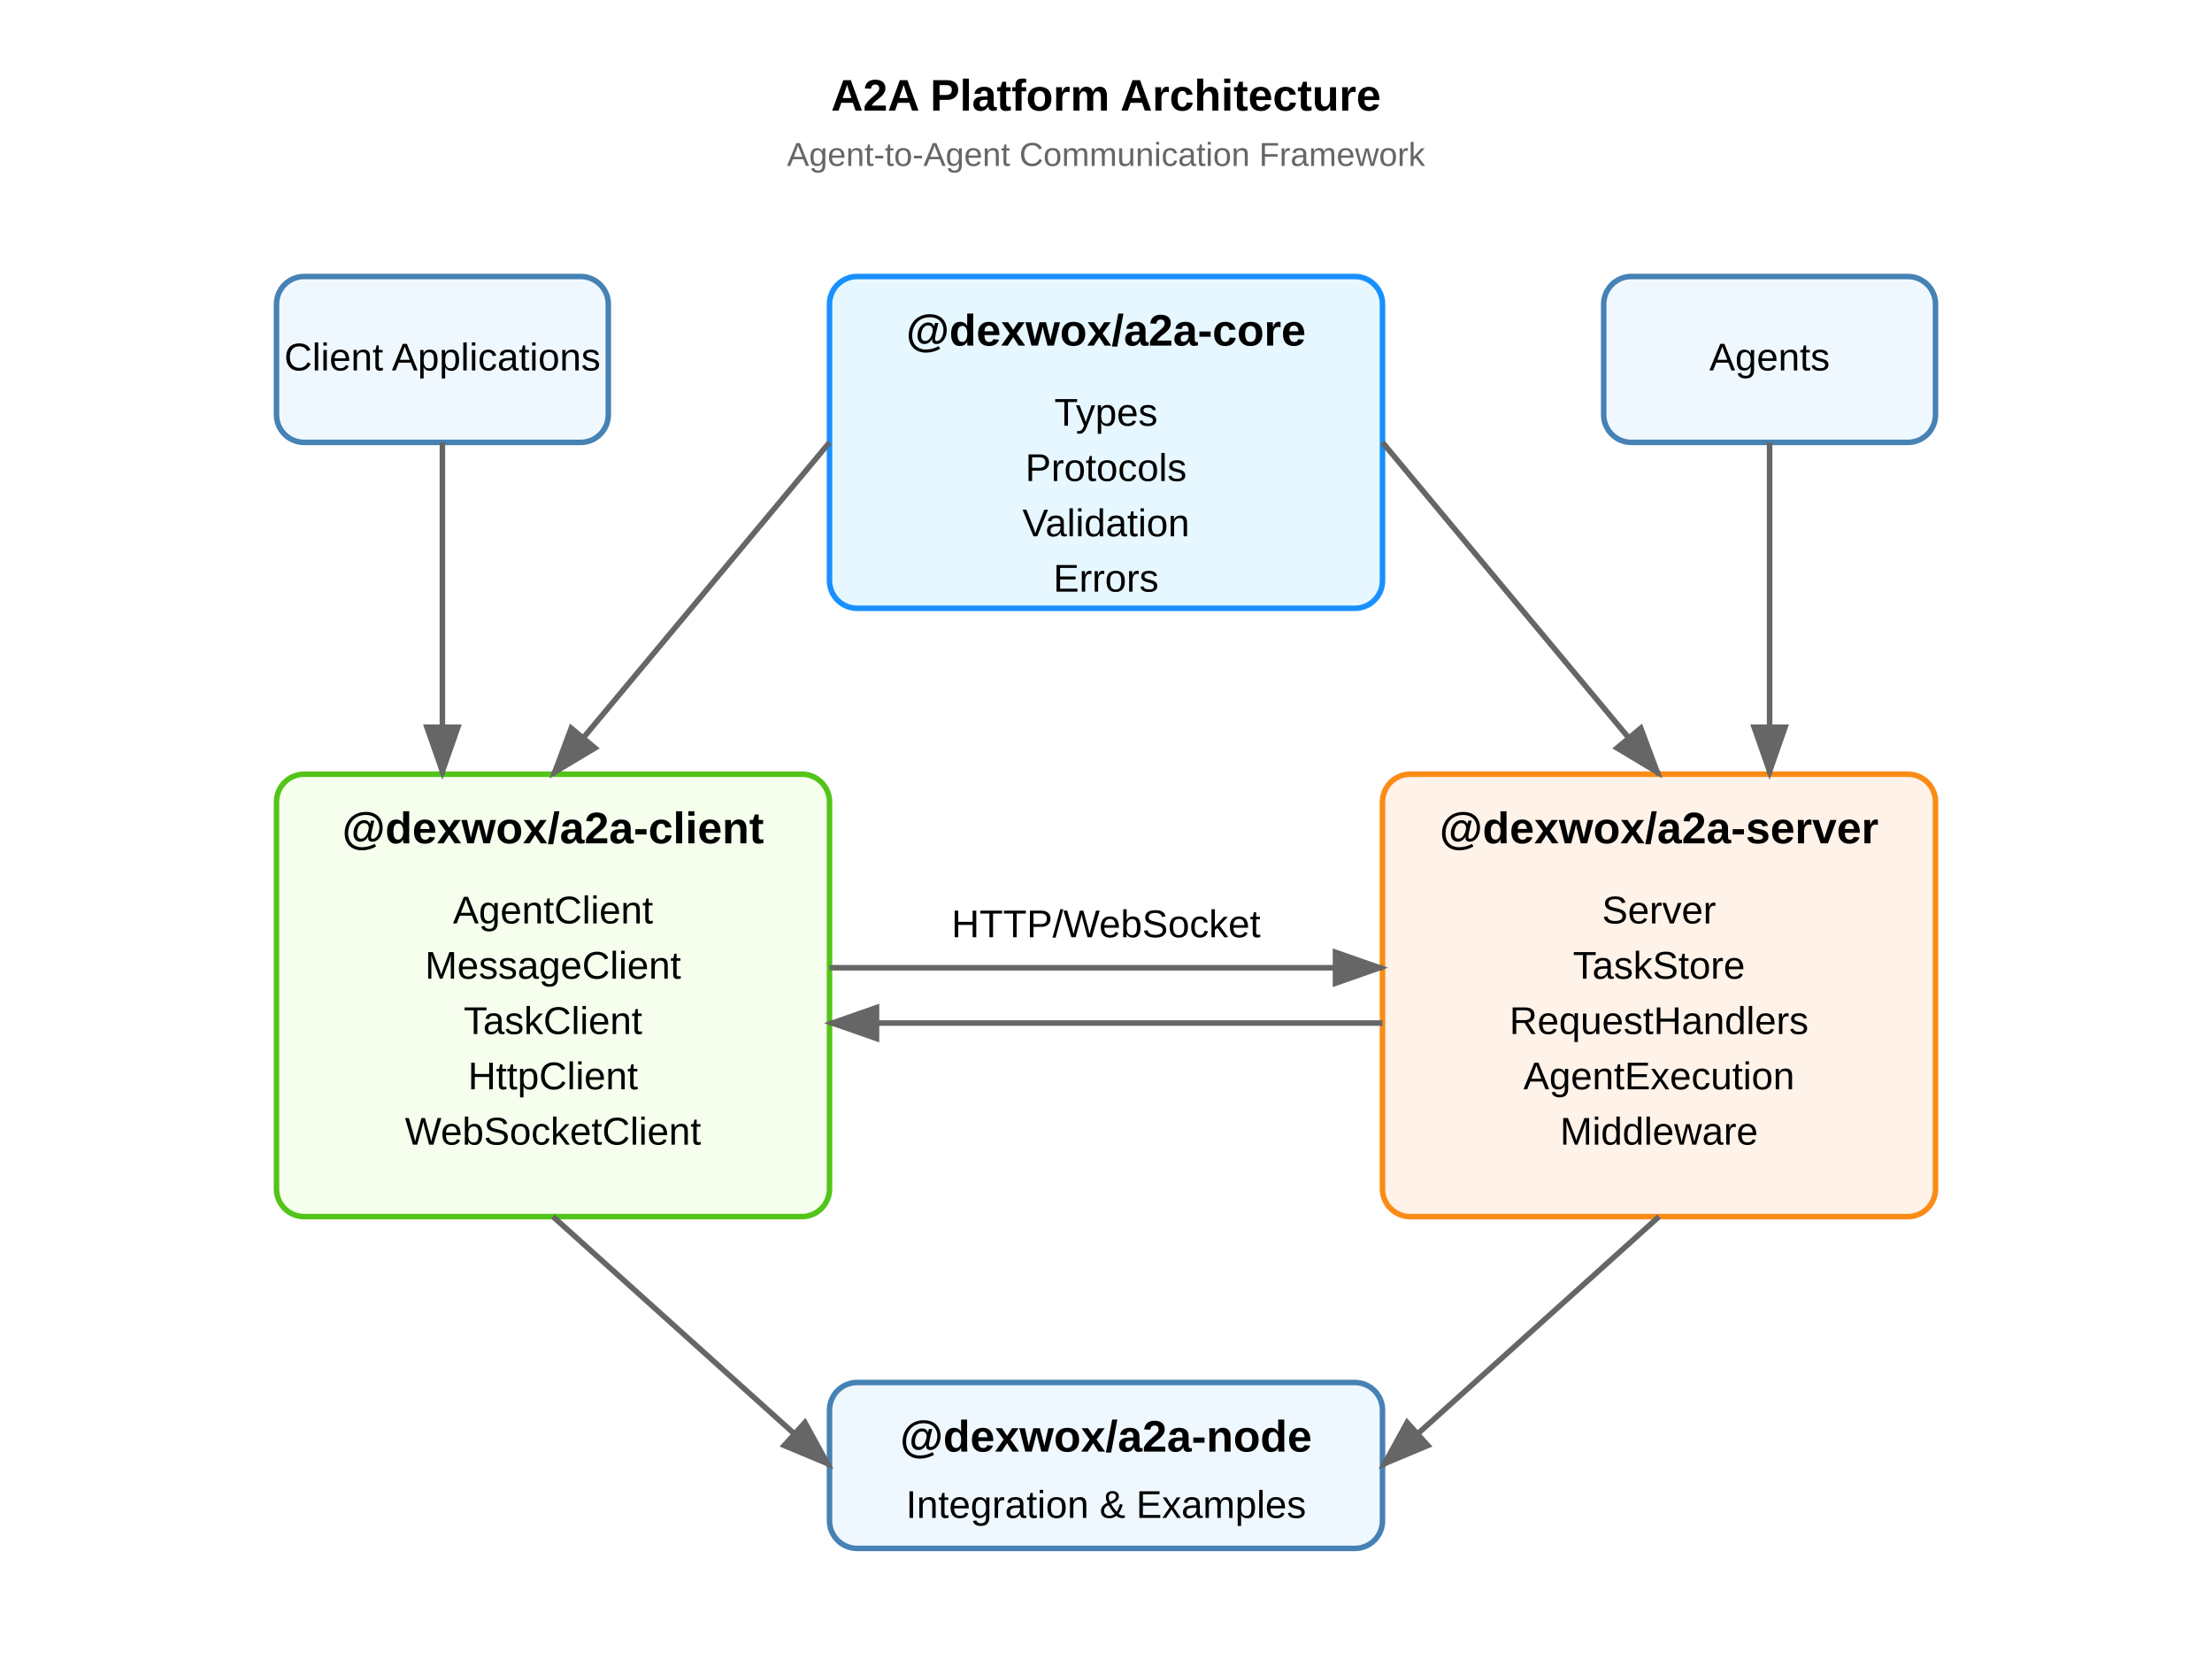
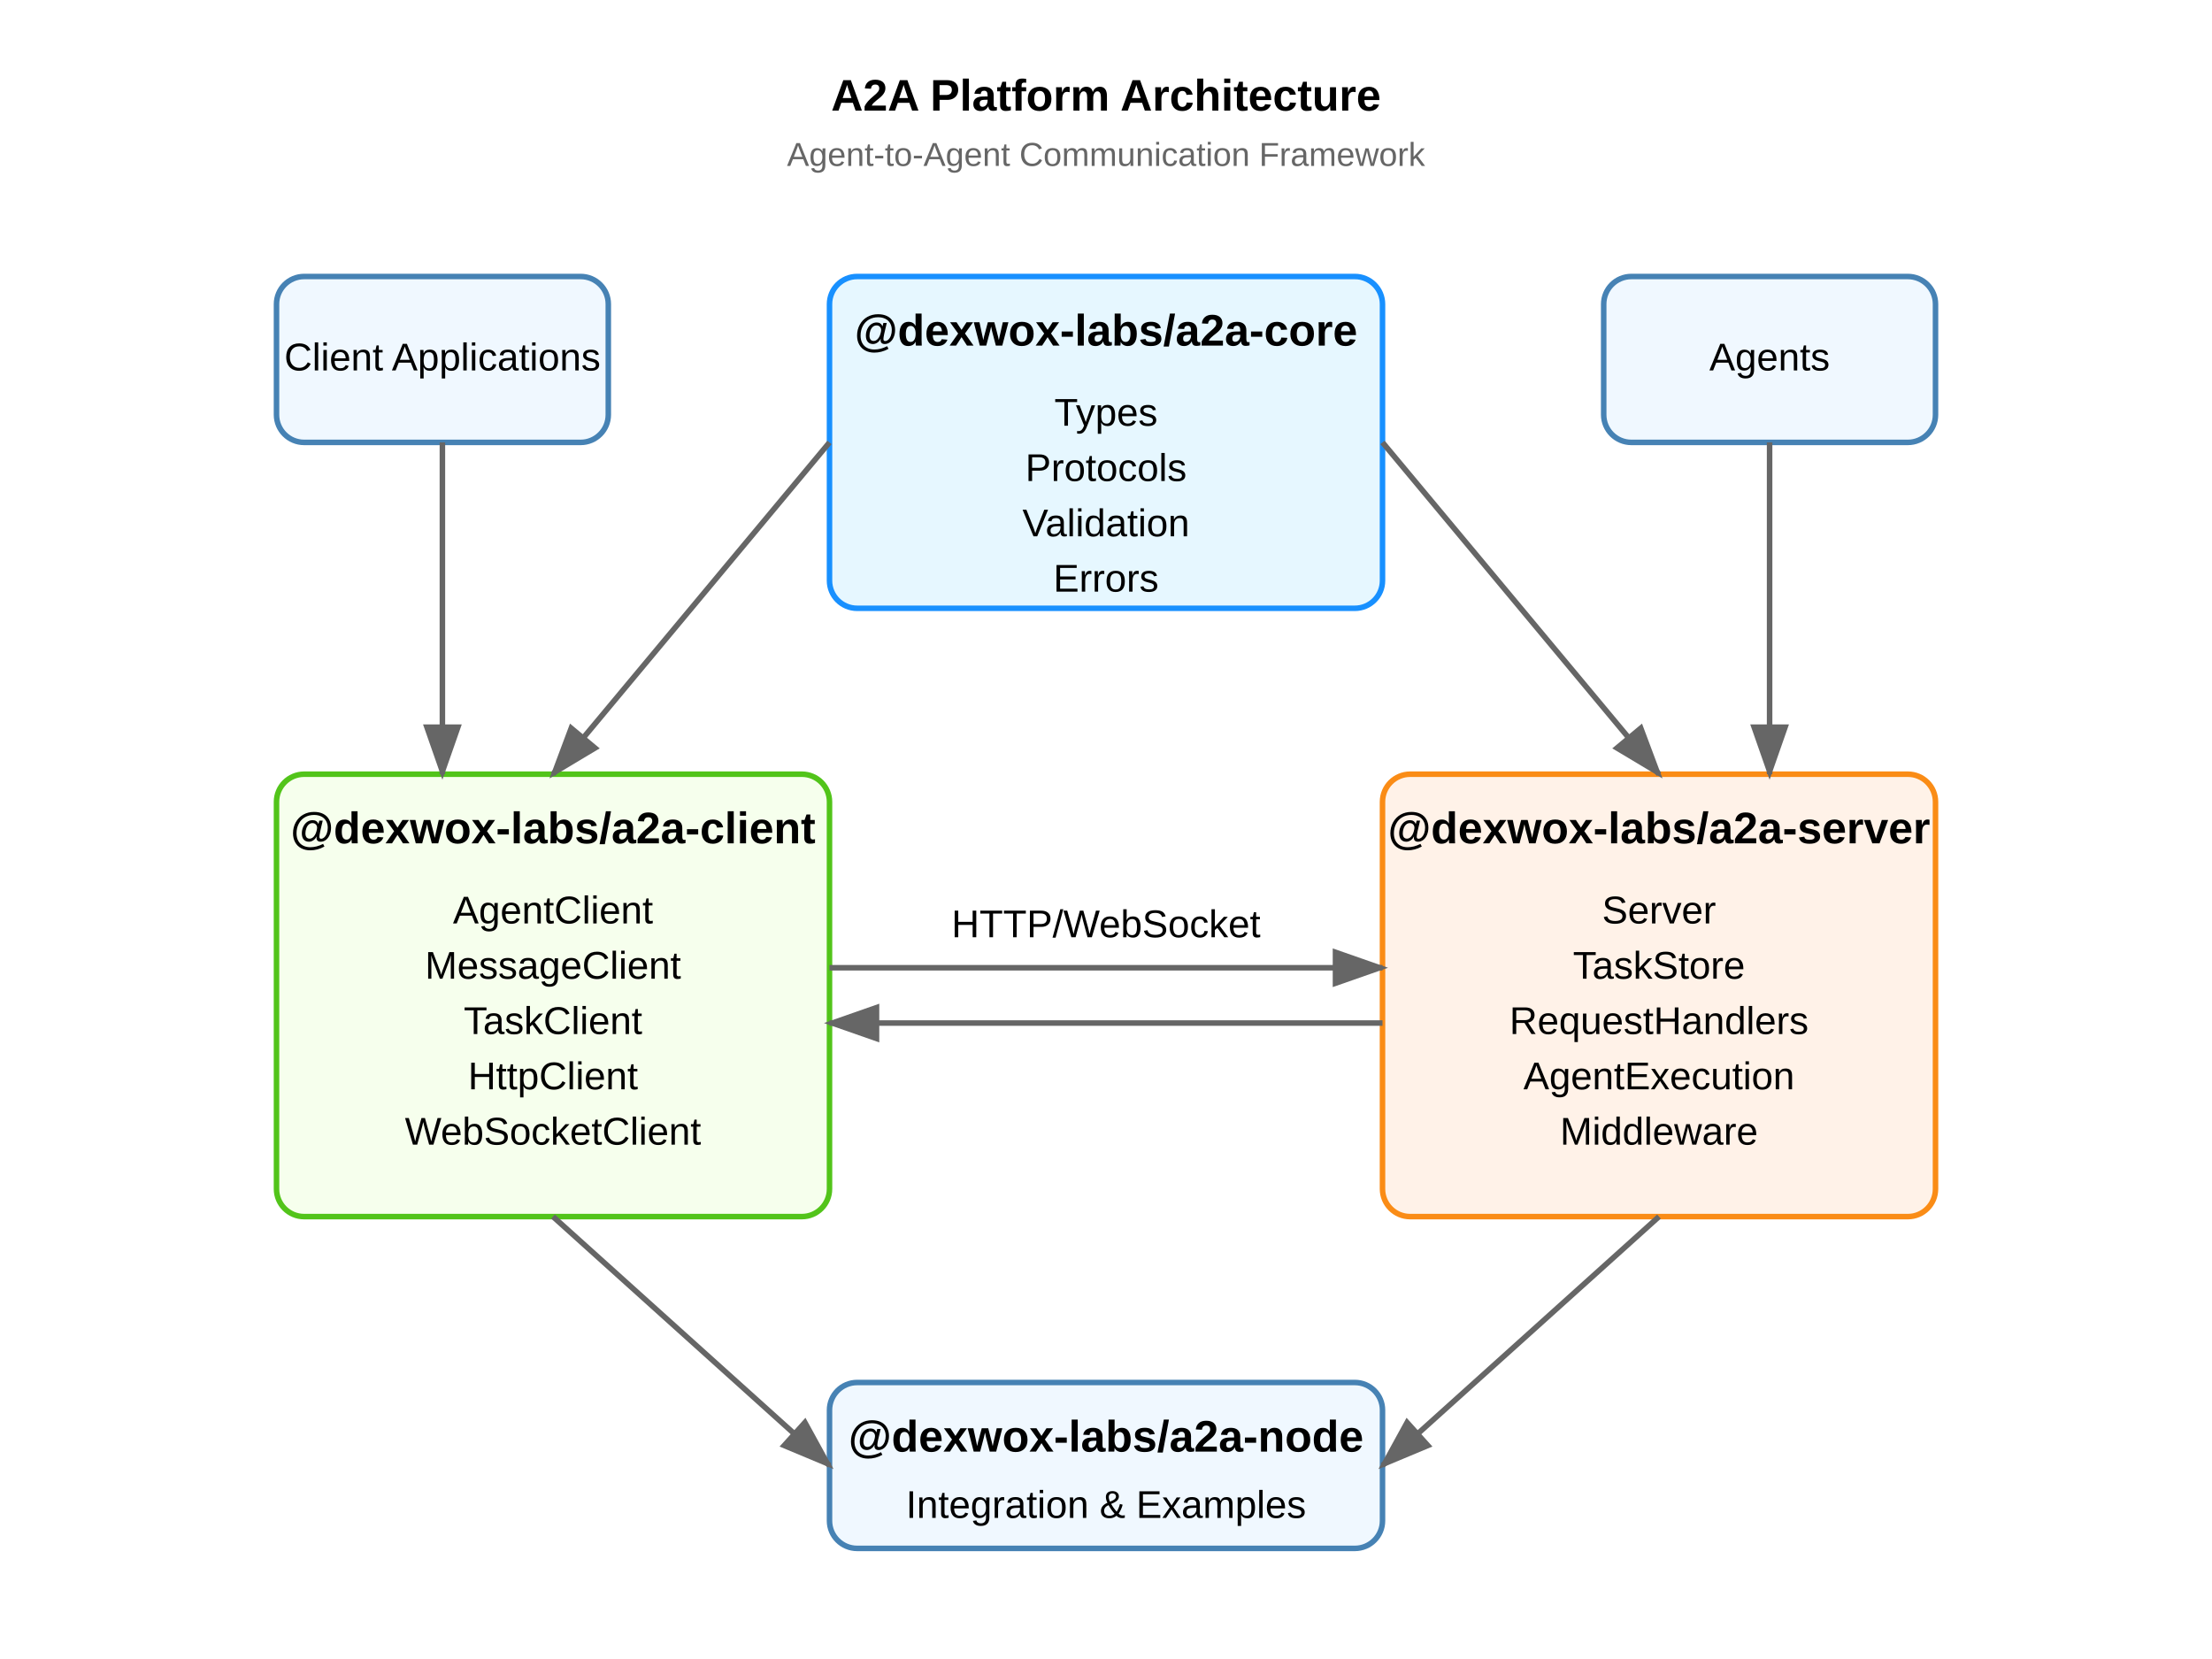
<svg xmlns="http://www.w3.org/2000/svg" width="800" height="600">
  <defs>
    <style>
      .component {
        fill: #f0f8ff;
        stroke: #4682b4;
        stroke-width: 2;
      }
      .core-component {
        fill: #e6f7ff;
        stroke: #1890ff;
        stroke-width: 2;
      }
      .client-component {
        fill: #f6ffed;
        stroke: #52c41a;
        stroke-width: 2;
      }
      .server-component {
        fill: #fff2e8;
        stroke: #fa8c16;
        stroke-width: 2;
      }
      .arrow {
        stroke: #666;
        stroke-width: 2;
        fill: none;
        marker-end: url(#arrowhead);
      }
      .label {
        font-family: Arial, sans-serif;
        font-size: 14px;
        text-anchor: middle;
        dominant-baseline: middle;
      }
      .title {
        font-family: Arial, sans-serif;
        font-size: 16px;
        font-weight: bold;
        text-anchor: middle;
      }
      .subtitle {
        font-family: Arial, sans-serif;
        font-size: 12px;
        fill: #666;
        text-anchor: middle;
      }
    </style>
    <marker id="arrowhead" markerWidth="10" markerHeight="7" refX="9" refY="3.5" orient="auto">
      <polygon points="0 0, 10 3.5, 0 7" fill="#666" />
    </marker>
  </defs>
  <rect width="800" height="600" fill="#ffffff" />
  <text x="400" y="40" class="title">A2A Platform Architecture</text>
  <text x="400" y="60" class="subtitle">Agent-to-Agent Communication Framework</text>
  <rect x="300" y="100" width="200" height="120" class="component core-component" rx="10" ry="10" />
-   <text x="400" y="125" class="title">@dexwox/a2a-core</text>
+   <text x="400" y="125" class="title">@dexwox-labs/a2a-core</text>
  <text x="400" y="150" class="label">Types</text>
  <text x="400" y="170" class="label">Protocols</text>
  <text x="400" y="190" class="label">Validation</text>
  <text x="400" y="210" class="label">Errors</text>
  <rect x="100" y="280" width="200" height="160" class="component client-component" rx="10" ry="10" />
-   <text x="200" y="305" class="title">@dexwox/a2a-client</text>
+   <text x="200" y="305" class="title">@dexwox-labs/a2a-client</text>
  <text x="200" y="330" class="label">AgentClient</text>
  <text x="200" y="350" class="label">MessageClient</text>
  <text x="200" y="370" class="label">TaskClient</text>
  <text x="200" y="390" class="label">HttpClient</text>
  <text x="200" y="410" class="label">WebSocketClient</text>
  <rect x="500" y="280" width="200" height="160" class="component server-component" rx="10" ry="10" />
-   <text x="600" y="305" class="title">@dexwox/a2a-server</text>
+   <text x="600" y="305" class="title">@dexwox-labs/a2a-server</text>
  <text x="600" y="330" class="label">Server</text>
  <text x="600" y="350" class="label">TaskStore</text>
  <text x="600" y="370" class="label">RequestHandlers</text>
  <text x="600" y="390" class="label">AgentExecution</text>
  <text x="600" y="410" class="label">Middleware</text>
  <rect x="300" y="500" width="200" height="60" class="component" rx="10" ry="10" />
-   <text x="400" y="525" class="title">@dexwox/a2a-node</text>
+   <text x="400" y="525" class="title">@dexwox-labs/a2a-node</text>
  <text x="400" y="545" class="label">Integration &amp; Examples</text>
  <path d="M 300 160 L 200 280" class="arrow" />
  <path d="M 500 160 L 600 280" class="arrow" />
  <path d="M 200 440 L 300 530" class="arrow" />
  <path d="M 600 440 L 500 530" class="arrow" />
  <path d="M 300 350 L 500 350" class="arrow" />
  <path d="M 500 370 L 300 370" class="arrow" />
  <text x="400" y="335" class="label">HTTP/WebSocket</text>
  <rect x="100" y="100" width="120" height="60" class="component" rx="10" ry="10" />
  <text x="160" y="130" class="label">Client Applications</text>
  <path d="M 160 160 L 160 280" class="arrow" />
  <rect x="580" y="100" width="120" height="60" class="component" rx="10" ry="10" />
  <text x="640" y="130" class="label">Agents</text>
  <path d="M 640 160 L 640 280" class="arrow" />
</svg>
